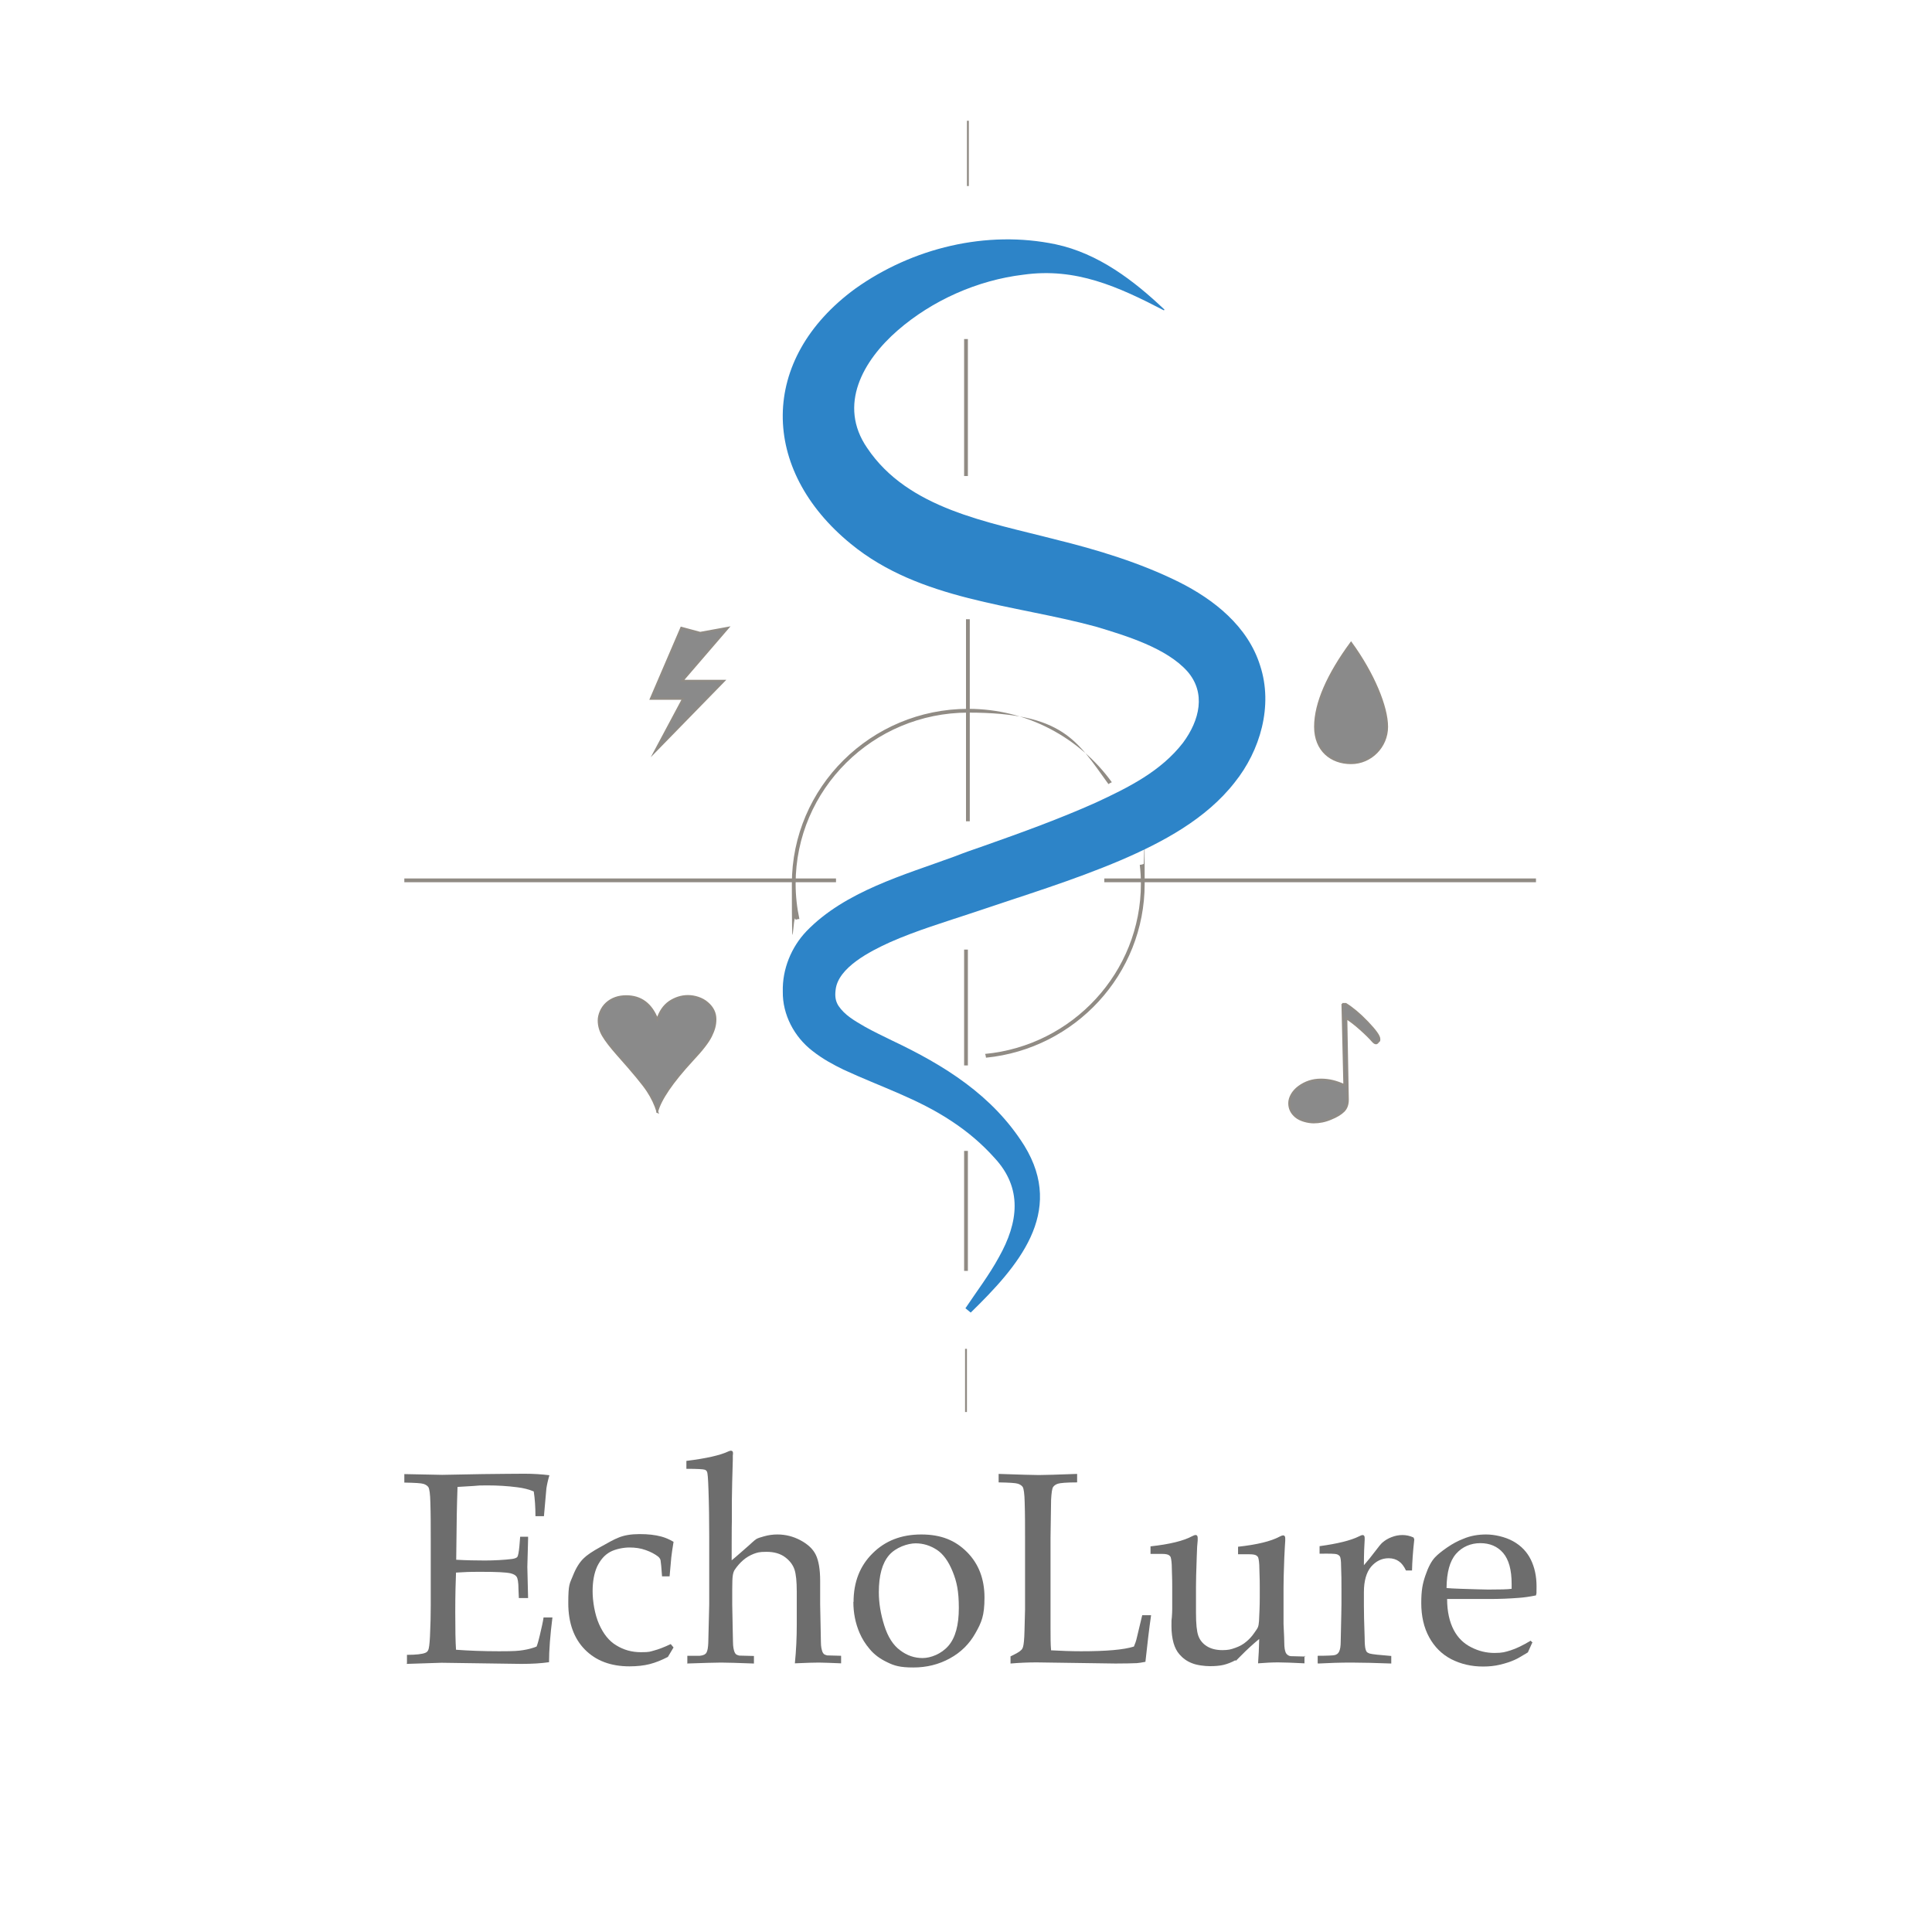
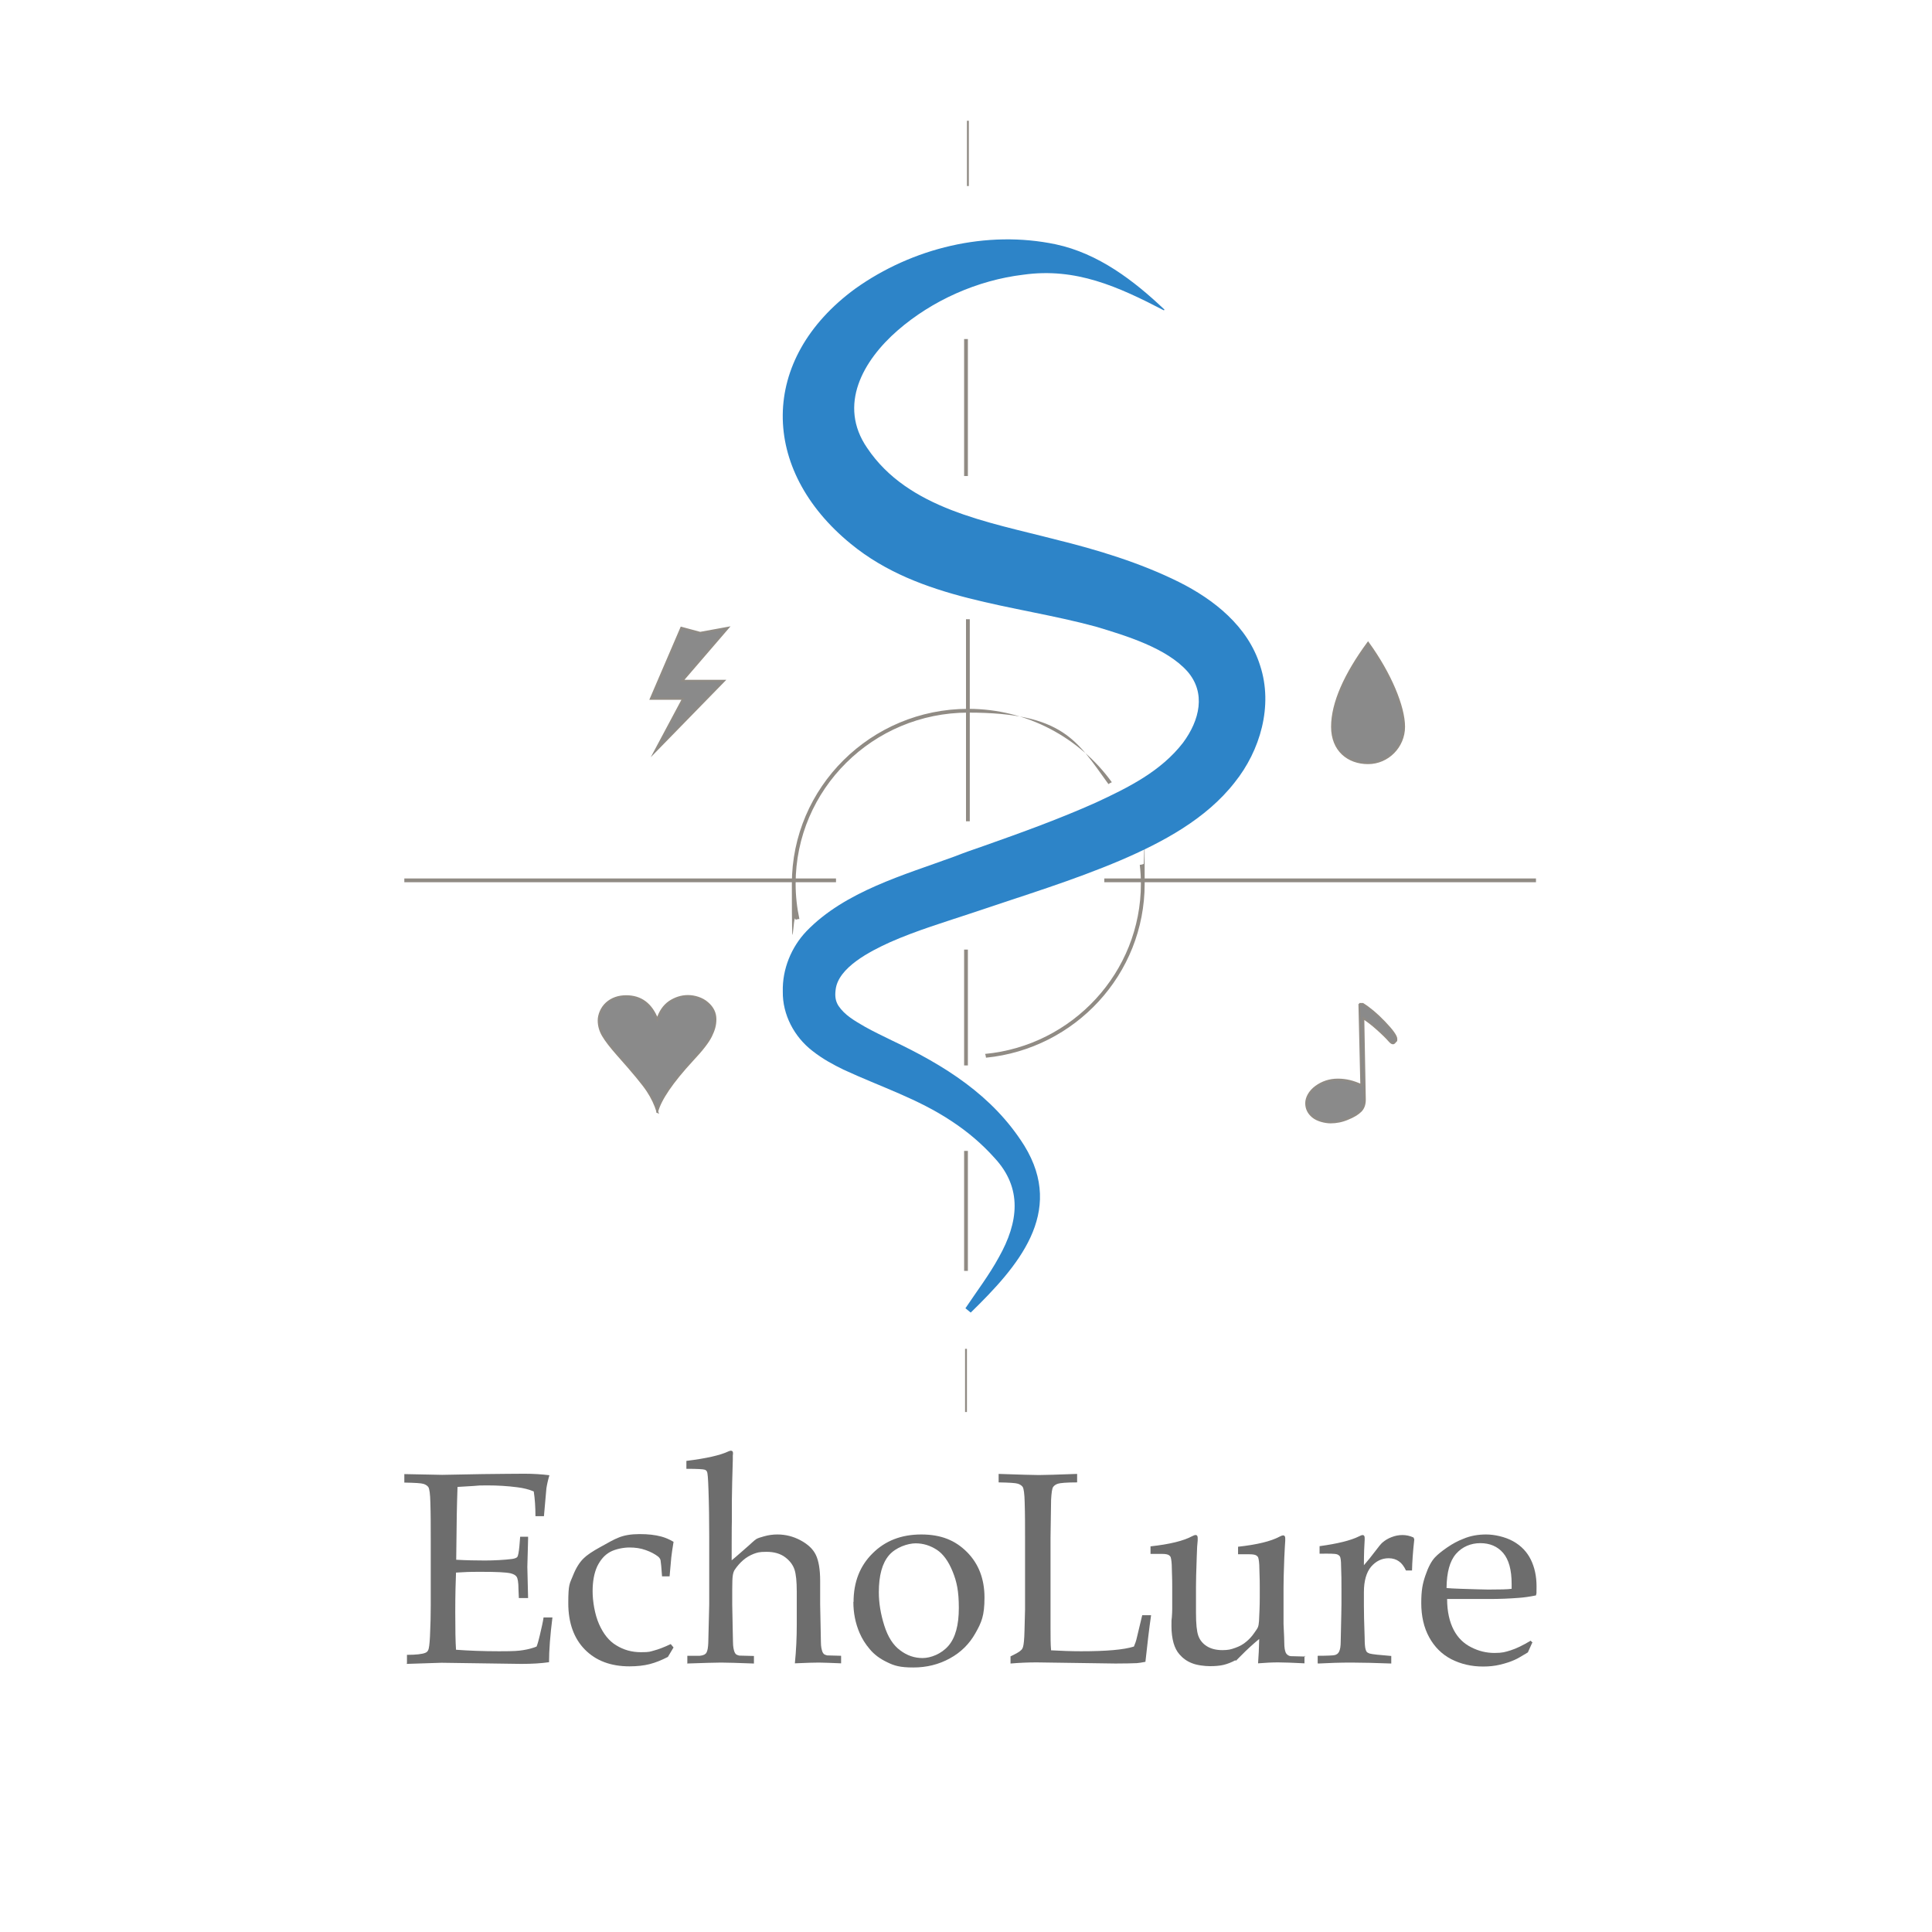
<svg xmlns="http://www.w3.org/2000/svg" baseProfile="tiny" version="1.2" viewBox="0 0 1024 1024">
  <g id="echoLure">
    <g>
      <path d="M215.7,881.6v-4.5c4.9,0,8.2-.4,9.8-1.1.7-.3,1.1-.7,1.4-1.3.5-.9.8-3.4,1-7.4.3-6.2.4-11.6.4-16.1v-36.1c0-6.4,0-12.7-.2-18.8-.1-4.5-.5-7.1-1-8-.5-.8-1.4-1.4-2.6-1.8-1.2-.4-4.6-.6-10.2-.7v-4.5l20.1.4,21.3-.4c10.2-.1,17.6-.2,22.3-.2s9.1.3,13.2.8c-.8,2.7-1.3,5-1.6,7,0,.4-.5,5.3-1.3,14.7h-4.5c0-4.8-.3-9.2-.9-13.1-2.6-1.1-5.4-1.8-8.6-2.2-5.3-.7-10.6-1-15.8-1s-3.7,0-7.6.3c-3.9.2-6.7.4-8.4.5-.2,5.2-.3,10.1-.4,14.7l-.3,23.9c5.5.3,10.6.4,15.2.4s10.4-.3,14.3-.8c1.5-.2,2.5-.6,2.9-1.1.4-.6.8-2.5,1.1-5.8l.4-4.9h4.2v1.3l-.4,14.7.4,16.5h-4.9l-.2-4.8c0-3.5-.4-5.7-1-6.5-.5-.8-1.6-1.4-3.1-1.8-2.7-.6-7.9-.8-15.6-.8s-7.6.1-13.4.4c-.2,4.7-.4,11.7-.4,21s.1,15.3.4,19.9c6.8.5,14.4.8,22.8.8s10.2-.2,12.8-.6c2.5-.4,4.9-1,7.1-1.9.6-1.5,1.1-3.4,1.7-5.9,1-4.2,1.7-7.4,2-9.5h4.7c-1.2,9.5-1.8,17.4-1.8,23.7-4.1.6-9,.9-14.8.9l-42.2-.6c-.6,0-6.8.2-18.5.6Z" fill="#6d6d6d" />
      <path d="M356.8,873.5l-2.8,4.7c-3.3,1.7-6.5,3-9.6,3.8s-6.8,1.2-10.8,1.2c-9.9,0-17.8-3-23.6-8.9s-8.8-14.1-8.8-24.6.8-10.3,2.4-14.4c1.6-4.1,3.5-7.2,5.8-9.4,1.6-1.6,4.5-3.6,8.9-6,4.4-2.5,7.4-4.1,9.2-4.8,3.2-1.4,7-2,11.5-2s8.1.4,11.5,1.3c2.2.6,4.3,1.5,6.5,2.8-.6,3.6-1,6.4-1.2,8.2-.2,1.9-.5,5.2-.9,10.1h-4c-.3-4.6-.6-7.4-.8-8.6-.2-.7-.6-1.3-1.3-1.9-1.7-1.3-3.9-2.5-6.5-3.4-2.7-1-5.6-1.4-8.7-1.4s-7.4.8-10.3,2.4c-2.9,1.6-5.1,4.2-6.8,7.7-1.6,3.5-2.4,7.9-2.4,13.1s1.1,12.2,3.4,17.4c2.3,5.2,5.3,9,9.2,11.3,3.9,2.4,8.2,3.6,13,3.6s4.7-.3,7-.9c2.3-.6,5.2-1.7,8.8-3.4l1.5,1.8Z" fill="#6d6d6d" />
      <path d="M364.3,881.6v-4h6.6c1-.1,1.8-.3,2.4-.6.5-.3,1-.7,1.2-1.2.5-.9.8-2.6.9-5,0-.6.2-7.4.5-20.3v-36.6c0-7.9-.1-16-.4-24.4-.2-5.7-.4-8.8-.8-9.5-.2-.5-.6-.8-1.1-1-.7-.3-4-.5-9.8-.5v-4.2c10.6-1.3,18-3,22.2-5,.6-.3,1.1-.4,1.4-.4s.6.1.8.3c.2.2.3.5.3.9s0,.8-.1,1.4v2.3c-.3,8.4-.4,15.6-.5,21.6v11c-.1,0-.1,20.6-.1,20.6.7-.5,2.5-2.1,5.6-4.8,3.1-2.7,4.9-4.3,5.4-4.8.9-.8,1.6-1.4,2.1-1.7.9-.5,2.2-.9,4-1.4,2.4-.7,4.8-1,7.1-1,4.3,0,8.4,1,12.3,3.1s6.6,4.6,8.1,7.7c1.5,3.1,2.3,7.7,2.3,13.8v12.5l.2,9.8c.1,6.1.2,9.5.2,10.3,0,2.3.4,3.9.8,5,.2.5.5.9.8,1.2.4.3.9.5,1.7.7.3,0,2.7.1,7.4.2v4c-5.4-.2-9.3-.4-11.7-.4s-6.3.1-12.8.4c.7-7,1-13.8,1-20.4v-17.5c0-5.5-.4-9.4-1.2-11.8-.8-2.4-2.4-4.6-4.9-6.5-2.5-1.9-5.8-2.9-9.9-2.9s-4.9.4-6.9,1.1c-2,.8-3.9,1.9-5.6,3.4s-3.1,3.1-4.3,4.9c-.6.8-.9,1.9-1.1,3.1-.2,1.2-.3,3.6-.3,7.3v8.3c.2,12.2.4,18.8.4,19.8,0,2.4.4,4.1.8,5.2.2.5.5.9.8,1.2.4.3.9.5,1.7.7.3,0,2.9.1,7.8.2v4c-8.4-.3-14.2-.5-17.4-.5s-8.8.2-18.2.5Z" fill="#6d6d6d" />
      <path d="M452.4,849.1c0-10.6,3.4-19.2,10.1-25.8,6.7-6.7,15.3-10,25.8-10s18,3.1,24.2,9.3,9.3,14.3,9.3,24.1-1.6,13.2-4.8,18.9c-3.2,5.7-7.7,10.2-13.6,13.4-5.8,3.2-12.3,4.8-19.3,4.8s-10.1-.9-13.9-2.8c-3.8-1.8-6.9-4.1-9.2-6.9-2.4-2.8-4.1-5.6-5.4-8.6-2.2-5.1-3.3-10.6-3.3-16.5ZM465.8,843.9c0,5.8,1,11.7,2.9,17.7,1.9,6,4.7,10.4,8.4,13.1,3.7,2.8,7.6,4.1,11.9,4.1s10-2.2,13.7-6.5c3.7-4.3,5.5-11,5.5-20s-1.1-14-3.3-19.4c-2.2-5.4-5-9.3-8.4-11.5-3.4-2.2-7.1-3.4-11.2-3.4s-10.5,2.1-14.1,6.3c-3.6,4.2-5.4,10.7-5.4,19.6Z" fill="#6d6d6d" />
      <path d="M535.6,881.6v-3.7c2.9-1.4,4.8-2.4,5.6-3.3.5-.4.8-1,1-1.6.4-1.3.7-4.1.8-8.5.2-6.5.3-10.3.3-11.5v-38c0-6.4,0-12.7-.2-18.8-.1-4.5-.5-7.1-1-8-.5-.8-1.4-1.4-2.6-1.8-1.2-.4-4.6-.6-10.2-.7v-4.5c11.5.4,18.6.6,21.3.6s9.8-.2,20.3-.6v4.5c-5.6,0-9,.3-10.2.7-1.2.4-2,1-2.5,1.7-.6.9-.9,3.2-1.1,6.9,0,.9-.1,7.6-.3,20.1v47.5c0,4.9,0,9,.3,12.1,5.4.3,10.7.5,16,.5,13.3,0,22.6-.8,27.9-2.5.6-1.4,1.2-3,1.6-4.9l2.8-11.7h4.7c-1,7-2,15.3-3,24.7-1.9.4-3.5.6-4.6.7-2.5.1-6.2.2-11.3.2l-41.8-.6c-4.5,0-9.1.2-13.8.6Z" fill="#6d6d6d" />
      <path d="M691.4,877.6v4c-6.2-.3-10.8-.5-14-.5s-7,.2-10.6.5c.3-3.8.5-8.1.6-12.9-2.8,2.3-6.2,5.3-10.1,9.3s-1.8,1.6-2.6,2c-2,1.1-4.1,1.9-6.1,2.4-2,.5-4.5.7-7.3.7s-7-.5-9.6-1.6c-2.6-1-4.8-2.6-6.6-4.7-1.4-1.6-2.4-3.6-3.1-6-.7-2.5-1.1-5.5-1.1-8.9s0-3.2.2-4.7c.1-1.5.2-2.9.2-4.3v-12.1c0-1.2,0-4.3-.2-9.3,0-3.1-.3-5.1-.6-6.1-.2-.5-.5-.8-.9-1.1-.7-.5-2-.7-3.7-.7-2.6,0-4.6,0-6.1,0v-4c10.1-1.1,17.5-2.9,22.1-5.4.8-.4,1.3-.6,1.8-.6s.6.1.8.4c.2.2.3.6.3,1.1s0,.8,0,1.4c-.2,1.5-.4,4.4-.5,8.7-.3,7.9-.4,13.1-.4,15.8v13.8c0,5.8.4,9.8,1.2,12.1.8,2.3,2.3,4.2,4.5,5.6,2.2,1.4,5,2.1,8.3,2.1s4.5-.4,6.8-1.2,4.3-1.9,6-3.4c1.3-1.1,2.7-2.5,4-4.4,1-1.4,1.7-2.4,2-3.1.3-.7.5-1.8.6-3.2.2-4.1.4-8.3.4-12.4v-5.9c0-1.2,0-4.3-.2-9.3,0-3.1-.3-5.1-.6-6.1-.2-.5-.5-.8-.9-1.1-.7-.5-2-.7-3.7-.7-2.6,0-4.6,0-6.1,0v-4c10.1-1.1,17.5-2.9,22.1-5.4.8-.4,1.3-.6,1.8-.6s.6.1.8.4c.2.2.3.6.3,1.1s0,.8,0,1.4c-.1,1.5-.3,4.5-.5,9-.3,7.7-.4,12.9-.4,15.6v19.5c.3,5.7.4,9,.4,10,0,2.4.3,4.1.8,5.2.2.4.5.8.9,1.1.4.3.9.6,1.7.7.3,0,2.9.1,7.8.2Z" fill="#6d6d6d" />
      <path d="M698.4,881.6v-4c5.3,0,8.2-.2,8.6-.3.8-.1,1.4-.4,1.8-.7.4-.3.7-.7,1-1.3.5-1.1.8-2.8.8-5.1.3-12.6.4-19.2.4-19.7v-8.4c0-3.8,0-7.8-.2-12.2,0-2.8-.3-4.4-.6-4.9-.3-.5-.8-.9-1.6-1.2-.8-.3-3.9-.4-9.2-.3v-4c9.5-1.3,16.5-3,20.9-5.2.9-.5,1.6-.7,1.9-.7s.6.1.8.4c.2.2.3.6.3,1.1s0,.7,0,1.1c-.2,2.9-.4,7.3-.4,13.4,2.1-2.4,4.1-4.9,5.9-7.3s3.1-4,3.9-4.7c1.4-1.2,3-2.2,4.9-2.9,1.8-.7,3.7-1.1,5.7-1.1s3.9.4,5.9,1.3l.4,1c-.7,6.3-1.1,11.8-1.2,16.5h-3.2c-1.1-2.3-2.3-3.9-3.8-4.9-1.4-1-3.2-1.6-5.4-1.6-3.6,0-6.7,1.5-9.3,4.5-2.5,3-3.8,7.5-3.8,13.5v7.3c0,3.1.1,8.8.4,17,0,2.9.2,4.8.4,5.6.2.8.4,1.4.7,1.7.3.4.8.6,1.5.9,1.4.4,5.2.8,11.5,1.3v4c-8.3-.3-15.4-.5-21.2-.5s-11.9.2-17.5.5Z" fill="#6d6d6d" />
      <path d="M812.1,870.7l-2.3,5.1c-3.3,2-5.6,3.4-7.1,4-2.2,1-4.7,1.8-7.6,2.5-2.9.7-5.9,1-9,1-6.2,0-11.8-1.3-16.9-3.9-5-2.6-8.9-6.5-11.7-11.6s-4.2-11.2-4.2-18.1.7-10.3,2.2-14.7c1.5-4.4,3.2-7.6,5.1-9.6,1.4-1.5,3.5-3.2,6.4-5.2,2.9-2,5.7-3.5,8.6-4.6,3.7-1.6,7.8-2.3,12.1-2.3s10,1.2,14.3,3.6c4.3,2.4,7.4,5.7,9.4,9.8,2,4.1,3,8.8,3,14.1s0,2.9-.3,4.8c-3.4.7-6.4,1.1-9.1,1.3-5.1.4-10.2.6-15.3.6h-22.7c0,6.7,1.3,12.2,3.5,16.4s5.3,7.2,9.3,9.2c3.9,2,8,3,12.3,3s5.7-.5,8.6-1.4c2.9-.9,6.4-2.6,10.6-5.1l1.1,1.2ZM766.8,841.7c1.3.1,3.8.3,7.5.4,7,.2,11.9.4,14.5.4,6.3,0,10.4-.1,12.4-.4,0-1.1,0-2,0-2.6,0-7.4-1.5-12.9-4.5-16.4s-7.1-5.2-12.1-5.2-9.6,1.9-12.9,5.7c-3.3,3.8-4.9,9.8-5,18Z" fill="#6d6d6d" />
    </g>
  </g>
  <g id="compasIconRB">
-     <path d="M711.4,532.1h1.9c3.4,2.1,7.3,5.3,11.5,9.7,4.2,4.4,6.3,7.3,6.3,8.9s-.2.8-.6,1.4c-.4.6-.8.9-1.2.9-.6,0-1.2-.5-2-1.4-1.2-1.4-3.2-3.4-6.1-6-2.9-2.6-5.5-4.6-7.6-5.9l.8,43.1c0,2.6-.7,4.6-2.2,6.1-1.5,1.5-3.8,2.9-6.8,4.1-3,1.3-6.1,1.9-9.1,1.9s-7.1-1-9.5-3c-2.4-2-3.5-4.4-3.5-7.2s1.7-6.2,5.1-8.7c3.4-2.5,7.3-3.8,11.7-3.8s8.2,1,12.4,2.9l-1-43Z" fill="#8a8a8a" stroke="#908b84" stroke-miterlimit="10" />
+     <path d="M720.4,532.1h1.9c3.4,2.1,7.3,5.3,11.5,9.7,4.2,4.4,6.3,7.3,6.3,8.9s-.2.8-.6,1.4c-.4.6-.8.9-1.2.9-.6,0-1.2-.5-2-1.4-1.2-1.4-3.2-3.4-6.1-6-2.9-2.6-5.5-4.6-7.6-5.9l.8,43.1c0,2.6-.7,4.6-2.2,6.1-1.5,1.5-3.8,2.9-6.8,4.1-3,1.3-6.1,1.9-9.1,1.9s-7.1-1-9.5-3c-2.4-2-3.5-4.4-3.5-7.2s1.7-6.2,5.1-8.7c3.4-2.5,7.3-3.8,11.7-3.8s8.2,1,12.4,2.9l-1-43Z" fill="#8a8a8a" stroke="#908b84" stroke-miterlimit="10" />
  </g>
  <g id="compasIconLB">
    <path d="M348.5,589.4c-1.2-4-3-7.7-5.3-11.2-2.3-3.5-7.5-9.8-15.7-19-3.8-4.3-6.5-7.8-8-10.4-1.5-2.6-2.2-5.2-2.2-8s1.4-6.6,4.2-9.1c2.8-2.5,6.3-3.7,10.4-3.7,7.8,0,13.3,4.1,16.5,12.3,1.3-4.1,3.4-7.2,6.4-9.3,3-2,6.3-3.1,9.8-3.1s7.6,1.2,10.4,3.7c2.8,2.4,4.2,5.3,4.2,8.6s-.8,5.8-2.3,8.9c-1.5,3.1-4.8,7.4-9.9,12.8-10.8,11.7-17,20.9-18.7,27.4Z" fill="#8a8a8a" stroke="#908b84" stroke-miterlimit="10" />
  </g>
  <g id="compasIconLT">
    <polygon points="385.9 332.7 371.1 335.4 361.1 332.7 344.9 370.4 362 370.4 347 398.5 383.8 360.8 361.7 360.8 385.9 332.7" fill="#8a8a8a" stroke="#908b84" stroke-miterlimit="10" />
  </g>
  <g id="compasIconRT">
-     <path d="M716.1,340.7c-12.2,16.6-19.1,31.9-19.1,44.5s8.6,19.3,19.1,19.3,19.1-8.7,19.1-19.3-7.2-28.1-19.1-44.5Z" fill="#8a8a8a" stroke="#908b84" stroke-miterlimit="10" />
+     <path d="M725.1,340.7c-12.2,16.6-19.1,31.9-19.1,44.5s8.6,19.3,19.1,19.3,19.1-8.7,19.1-19.3-7.2-28.1-19.1-44.5Z" fill="#8a8a8a" stroke="#908b84" stroke-miterlimit="10" />
  </g>
  <g id="compasSouthB">
    <rect x="511.5" y="714.9" width="1" height="33.5" fill="#908b84" />
  </g>
  <g id="compasSouthM">
    <rect x="511" y="610" width="2" height="63.6" fill="#908b84" />
  </g>
  <g id="compasSouthT">
    <rect x="511" y="503.3" width="2" height="61.4" fill="#908b84" />
  </g>
  <g id="compasNorthB">
    <line x1="513" y1="435.3" x2="513" y2="328.2" fill="none" stroke="#908b84" stroke-miterlimit="10" stroke-width="2" />
  </g>
  <g id="compasNorthM">
    <rect x="511" y="179.7" width="2" height="72.6" fill="#908b84" />
  </g>
  <g id="compasNorthT">
    <rect x="512.5" y="64" width="1" height="34.6" fill="#908b84" />
  </g>
  <g id="compasEast">
    <rect x="585.3" y="465.6" width="228.8" height="2" fill="#908b84" />
  </g>
  <g id="compasWest">
    <rect x="214.3" y="465.6" width="228.8" height="2" fill="#908b84" />
  </g>
  <g id="compassCircle">
    <g>
      <path d="M601.7,445.4c.5-.1,1-.2,1.6-.2s.3,0,.4,0c-1.8-6.9-4.4-13.4-7.6-19.6-.5.5-1,.9-1.6,1.2,3.1,5.8,5.5,12,7.2,18.5Z" fill="#908b84" />
      <path d="M606.1,457.9c-.6.3-1.2.4-2,.5.4,3.3.6,6.6.6,10,0,47-36.3,85.8-82.6,90.2.3.6.4,1.3.5,2,47.2-4.7,84.1-44.2,84.1-92.2s-.2-7-.6-10.5Z" fill="#908b84" />
      <path d="M425.4,500.2c3.6,9.9,8.9,18.9,15.5,26.9.2-.7.5-1.4.9-2.1-6.1-7.6-11.1-16.2-14.5-25.5-.6.3-1.2.5-1.9.6Z" fill="#908b84" />
      <path d="M513.2,375.7c-51.6,0-93.5,41.6-93.5,92.7s.7,13,2,19.1c.6-.2,1.2-.4,2-.4-1.3-6-2-12.3-2-18.7,0-50,41-90.7,91.5-90.7s57.7,15,74.3,37.9c.5-.4,1.1-.7,1.8-1-17-23.5-44.8-38.9-76.1-38.9Z" fill="#908b84" />
    </g>
  </g>
  <g id="echoSignal">
    <path d="M616.9,164.5c-24.3-12.6-46.7-22.8-74.5-18.9-24.3,2.9-48.3,13.6-66.6,29.5-18.4,16-31.8,39.6-16.2,62.3,21.7,32.4,64,39.2,99.7,48.5,22,5.4,44.9,12.3,65.6,22.6,18.4,9.2,36.5,23.4,43,44.3,7,21.3,0,45.1-13.5,61.9-15.2,19.5-38.4,31.8-60.3,41.2-25.6,10.9-51.8,18.8-78,27.7-15,5-30.7,9.7-44.6,15.9-10.3,4.7-27.3,13.3-28.6,25.1-.4,3.2-.2,5.8,1.5,8.5,3.3,4.9,8.3,7.8,14.2,11.2,4.3,2.4,9.1,4.7,14,7.1,27.7,13.1,53.5,29,70.3,55.8,21.9,35.6-3.6,64.3-28.4,88.5,0,0-2.8-2.3-2.8-2.3,6.1-9.1,12.7-17.8,17.7-27,10.5-18.6,12.6-36.7-2.3-52.7-6.7-7.5-14.4-14-22.8-19.5-17.9-11.9-37.2-18-57.3-27.3-5.3-2.6-10.8-5.5-16.4-9.9-9.6-7.4-15.9-19.2-15.7-31.5-.3-11.8,4.5-23.5,12.5-31.9,20.4-21.2,52-29.9,78.4-39.6,4.3-1.7,11-4.1,15.5-5.6,20.1-7.1,40.3-14.4,59.5-23,17.5-8.1,34.5-16.6,46.2-31.7,8.9-12,12.3-26.5,2.3-37.9-11-12.3-32.2-18.8-48.6-23.7-43.4-11.8-93.1-13.8-129.7-43.8-48.3-39.4-48.8-97.9,2.3-135.3,30.3-21.6,69.6-31.2,106.3-23.5,22.5,4.8,41.4,19.2,57.6,34.6,0,0-.3.4-.3.4h0Z" fill="#2d84c8" />
  </g>
</svg>
